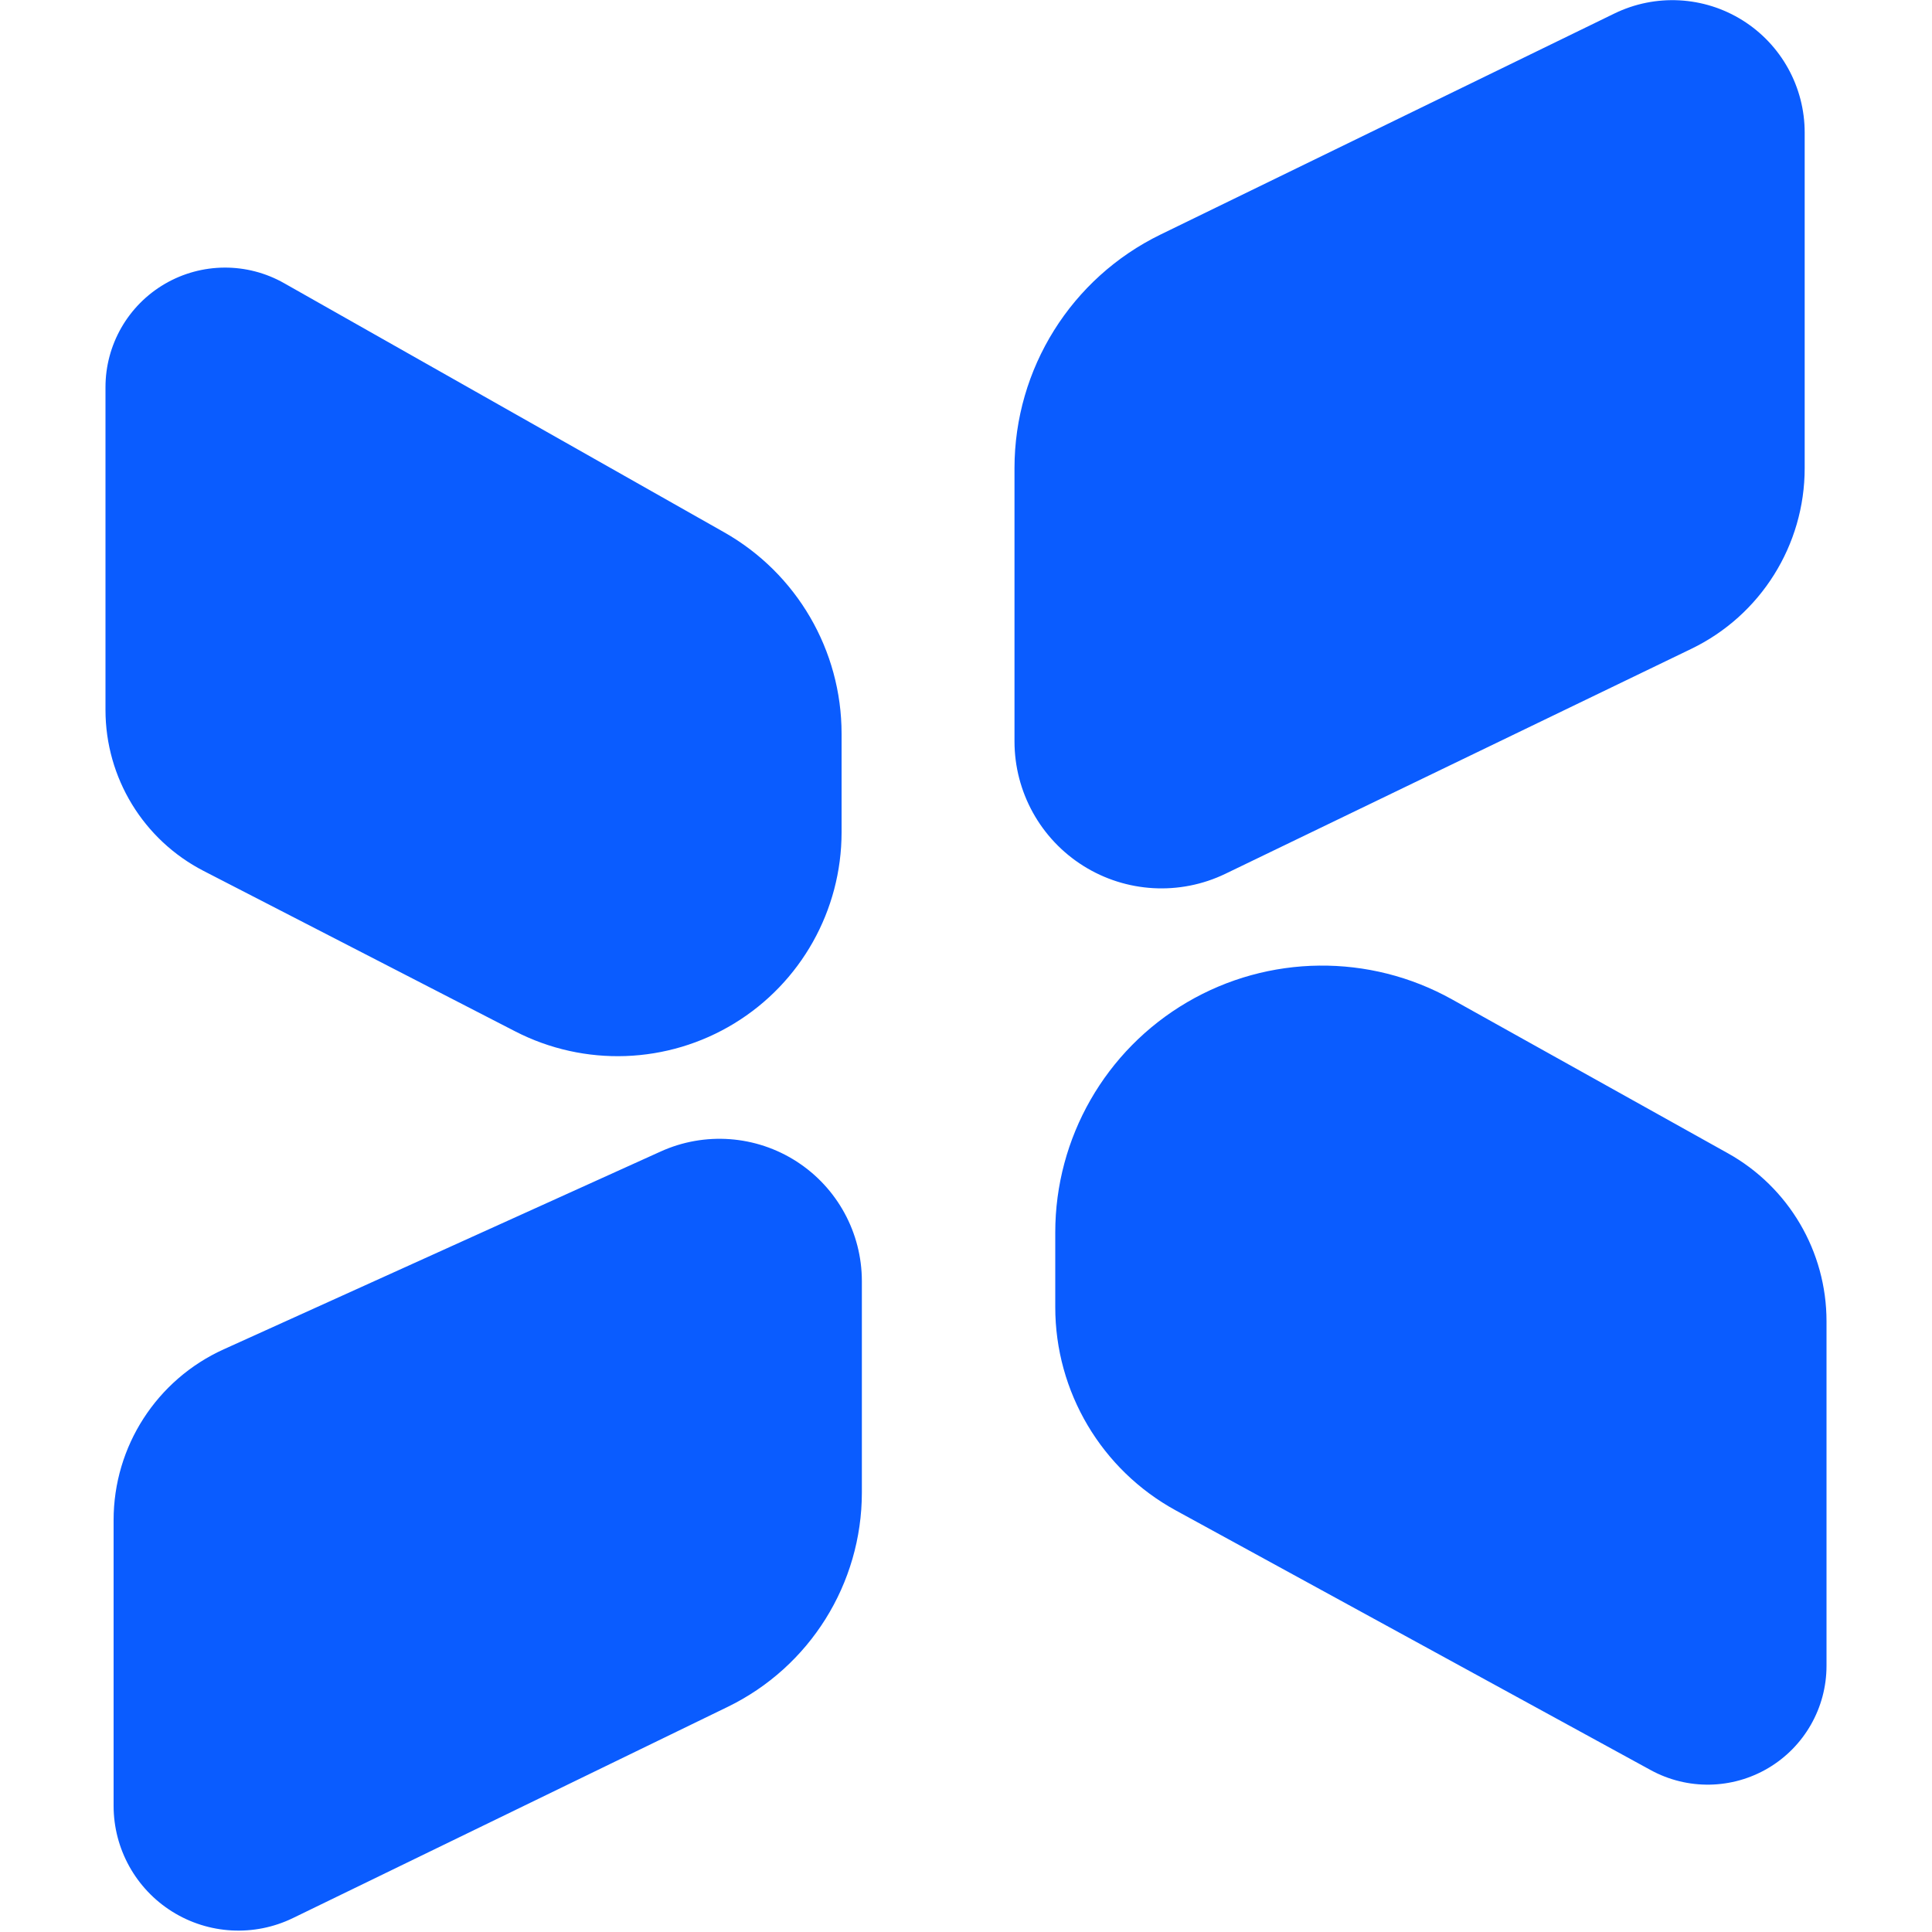
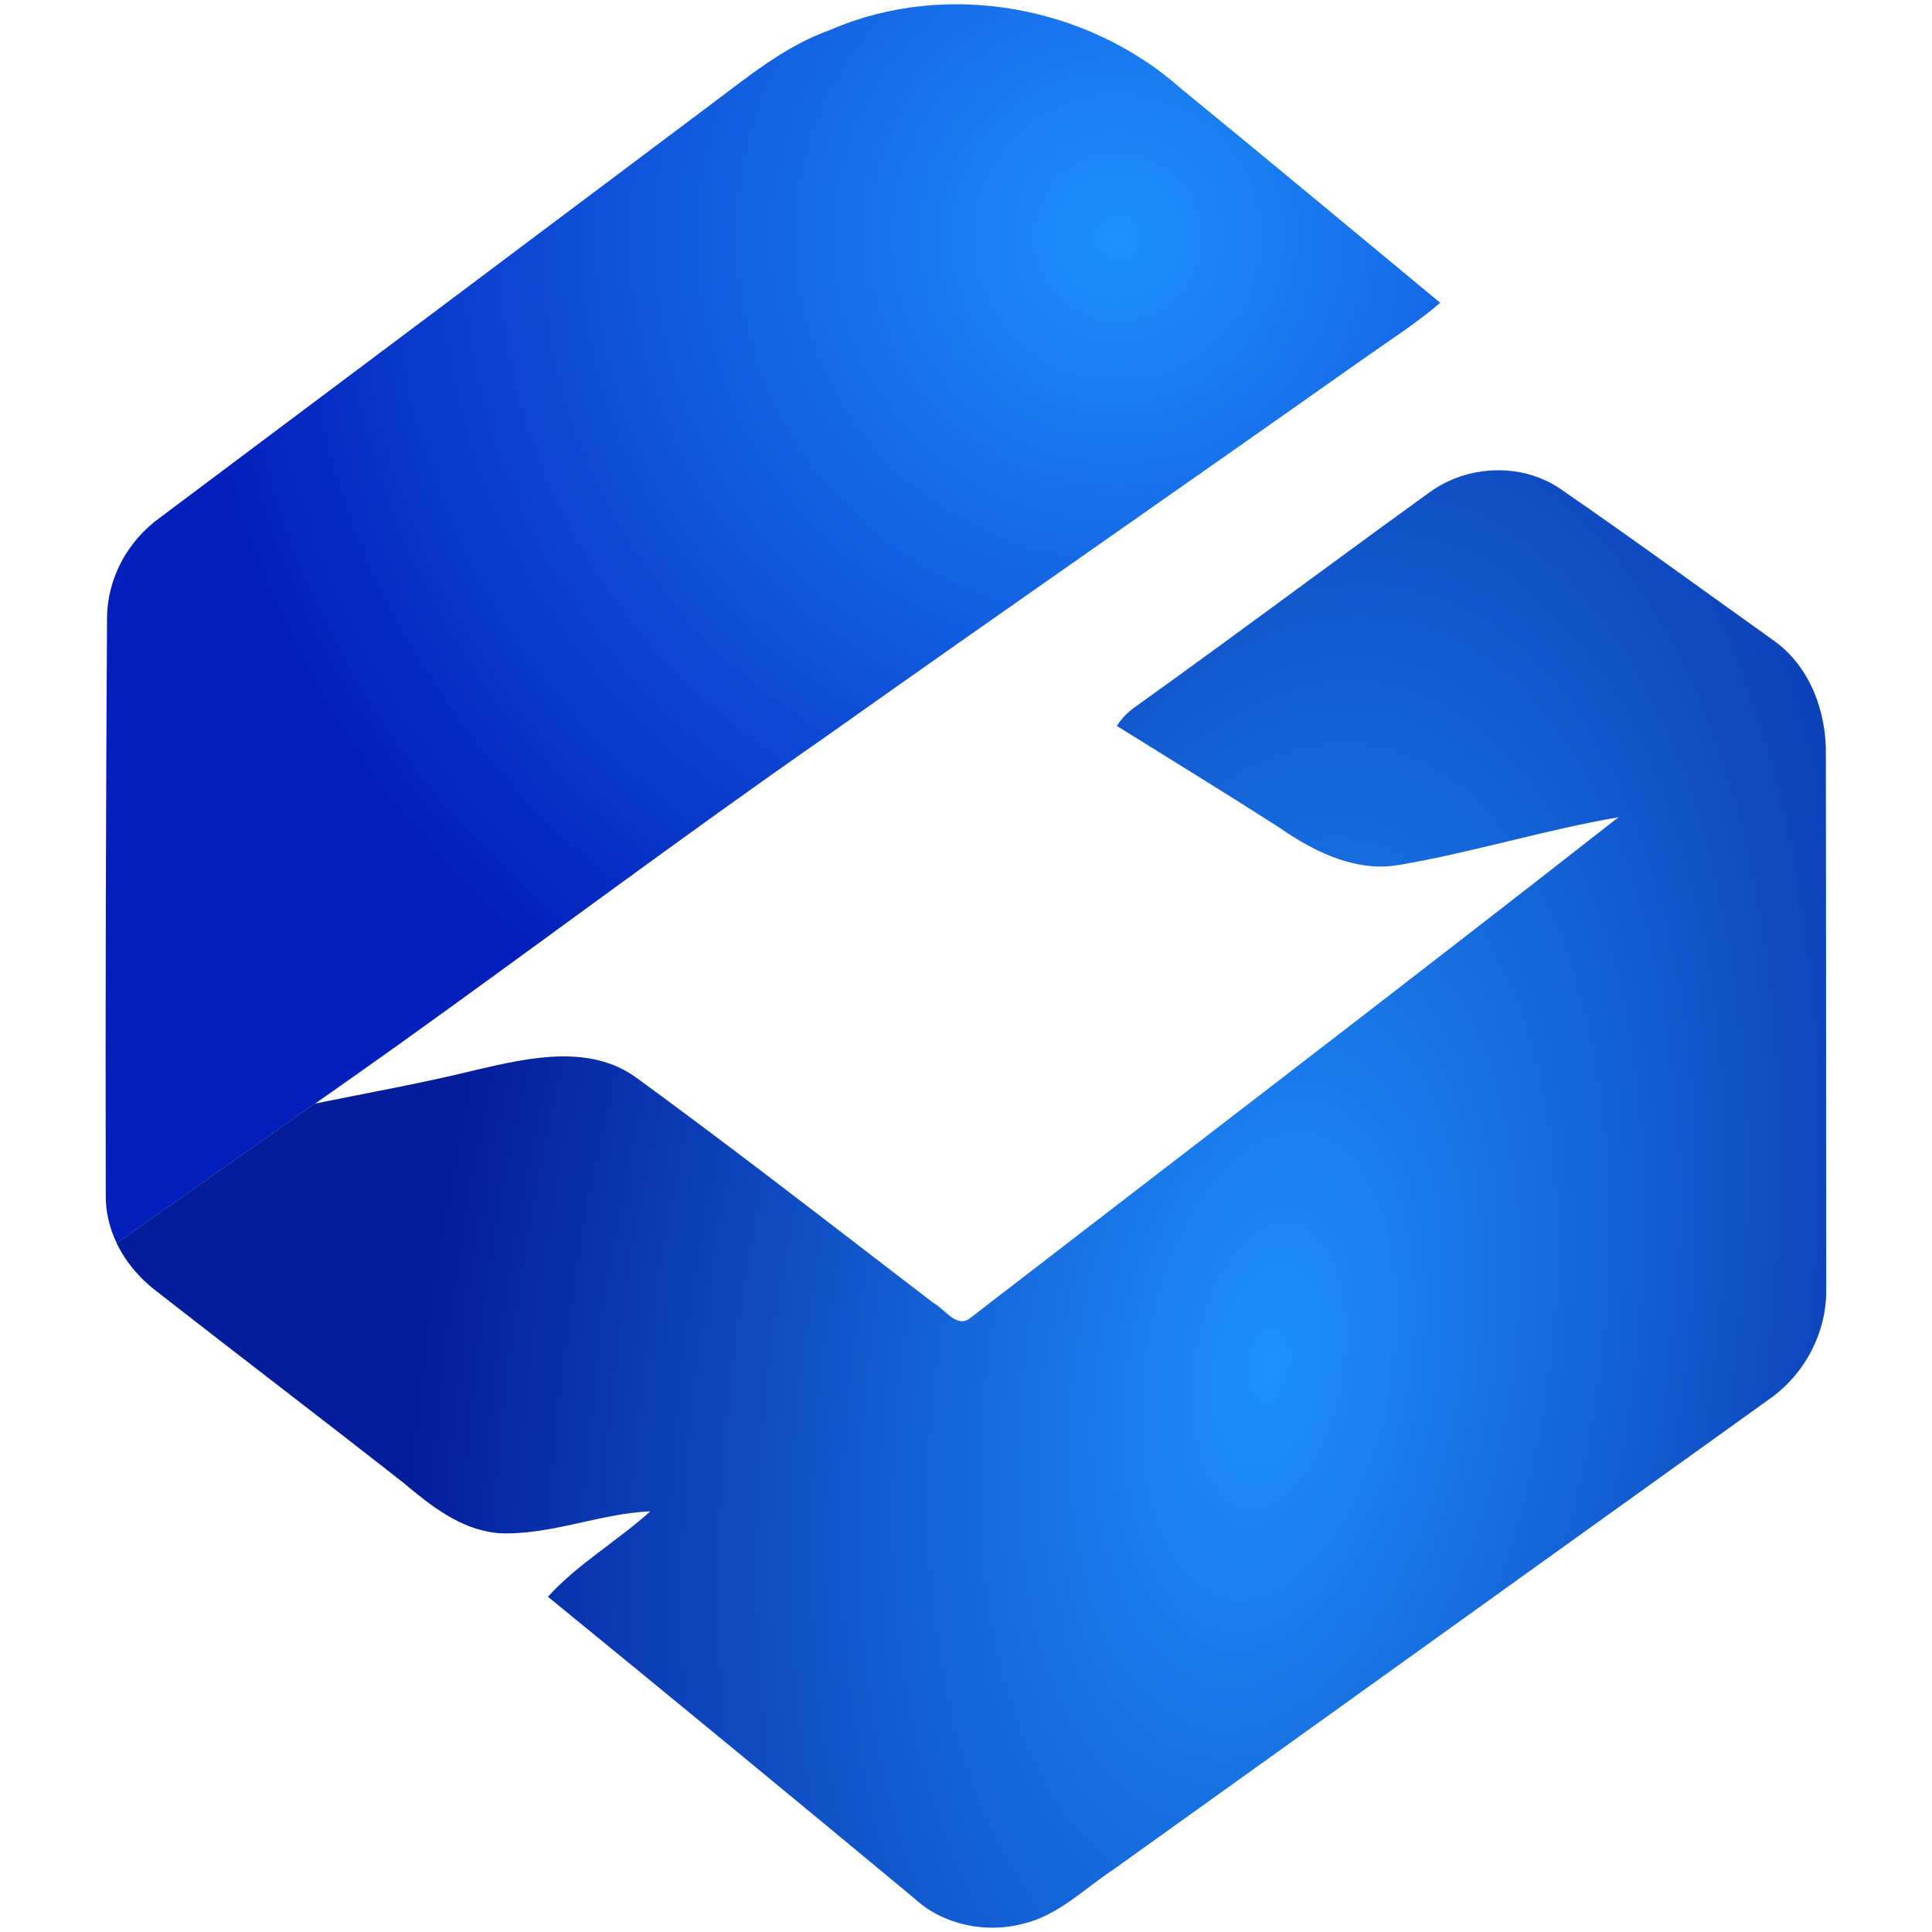
- <svg xmlns="http://www.w3.org/2000/svg" viewBox="0 0 100 100">
-   <path fill="#0A5CFF" d="M14.71 14.66L37.48 27.55A11.98 11.98 0 0 1 43.56 37.98L43.56 43.08A11.59 11.59 0 0 1 26.66 53.38L10.54 45.08A9.37 9.37 0 0 1 5.46 36.75L5.46 20.05A6.19 6.19 0 0 1 14.71 14.66ZM11.58 69.84L34.2 59.6A7.37 7.37 0 0 1 44.61 66.31L44.61 77.25A12.34 12.34 0 0 1 37.66 88.35L15.16 99.28A6.46 6.46 0 0 1 5.88 93.47L5.88 78.68A9.7 9.7 0 0 1 11.58 69.84ZM60.07 12.14L83.56 0.7A6.85 6.85 0 0 1 93.41 6.87L93.41 24.23A10.38 10.38 0 0 1 87.55 33.58L63.42 45.23A7.61 7.61 0 0 1 52.51 38.38L52.51 24.23A13.45 13.45 0 0 1 60.07 12.14ZM75.16 51.73L89.43 59.69A9.95 9.95 0 0 1 94.54 68.39L94.54 86.23A6.15 6.15 0 0 1 85.44 91.62L60.86 78.18A11.99 11.99 0 0 1 54.62 67.65L54.62 63.79A13.81 13.81 0 0 1 75.16 51.73Z" />
+ <svg xmlns="http://www.w3.org/2000/svg" viewBox="1207.7 1169.6 1500 1500">
+   <defs>
+     <radialGradient id="a" cx="2075.5" cy="1353.8" r="715.2" gradientUnits="userSpaceOnUse">
+       <stop offset="0" stop-color="#1E90FD" />
+       <stop offset="1" stop-color="#0320BC" />
+     </radialGradient>
+     <radialGradient id="b" cx="2192.7" cy="2229.8" r="651.4" gradientTransform="matrix(-.9861 -.1661 .3171 -1.8826 3647.9 6791.7)" gradientUnits="userSpaceOnUse">
+       <stop offset="0" stop-color="#1E90FD" />
+       <stop offset="1" stop-color="#041D9B" />
+     </radialGradient>
+   </defs>
+   <path fill="url(#a)" d="M2325.9,1404.7c-19.3,16.5-40.8,30.1-61.4,44.7c-138.5,97.9-278,194.5-416.3,292.6c-111.7,77.7-220.5,159.5-331.1,238.7l-218.8,154c-5.6-11.6-8.7-24.4-8.5-37.7c-0.3-149.2,0.1-298.4,1-447.7c0.2-30.7,16-59.6,40.7-77.5c142.2-106.5,284.3-213.1,426.3-319.7c29.9-22.3,59.1-46.8,94.8-59.4c89.5-38.8,199.1-18.9,271.7,45.4C2191.8,1293.3,2258.7,1349.1,2325.9,1404.7z" />
+   <path fill="url(#b)" d="M2625.6,2171.7c0.1,32.1-16,63.2-41.6,82.3c-170.7,122.4-341.2,245-512,367.2c-22.7,15-42.8,35.6-70,42c-28.9,7.7-62.1,0.9-84.3-19.6c-94.5-78.5-189.4-156.6-284.6-234.3c23.2-25.5,53.9-43.2,79.5-66.3c-39.6,1.7-77.5,18.7-117.3,17c-0.6-0.1-1.3-0.1-1.9-0.2c-28.4-2.9-51.3-21.2-72.4-38.9c-63.8-50.1-128.4-99.2-192.2-149.1c-12.9-9.8-23.6-22.6-30.6-37.1l218.8-154c-21.4,15.4-42.9,30.6-64.5,45.7c41.9-8.6,84-16,125.5-26.3c40.3-9.3,87.7-20.2,124,6.4c64,46.7,126.7,95,189.5,143.3c13.6,10.4,27.2,20.9,40.8,31.3c8.9,4.7,18.5,20.7,29.1,11.5c167.7-129.4,336.1-257.9,502.9-388.5c-57.4,9.8-113.3,27.4-170.7,37.1c-9.4,1.6-18.6,1.5-27.6,0.1c-23.6-3.6-45.9-15.8-65.4-29.4c-41.6-26.7-83.8-52.5-125.8-78.7c4-6.2,9.2-11.4,15.3-15.5c19.7-14.1,39.3-28.3,58.9-42.6c56.4-41.1,112.4-82.7,168.9-123.5c29.6-21.3,71.7-23,101.9-2c55.6,38.3,110.1,78.2,165.1,117.4c28,19.9,41,55.2,40.4,88.8C2625.4,1894.5,2625.6,2033.1,2625.6,2171.7z" />
</svg>
